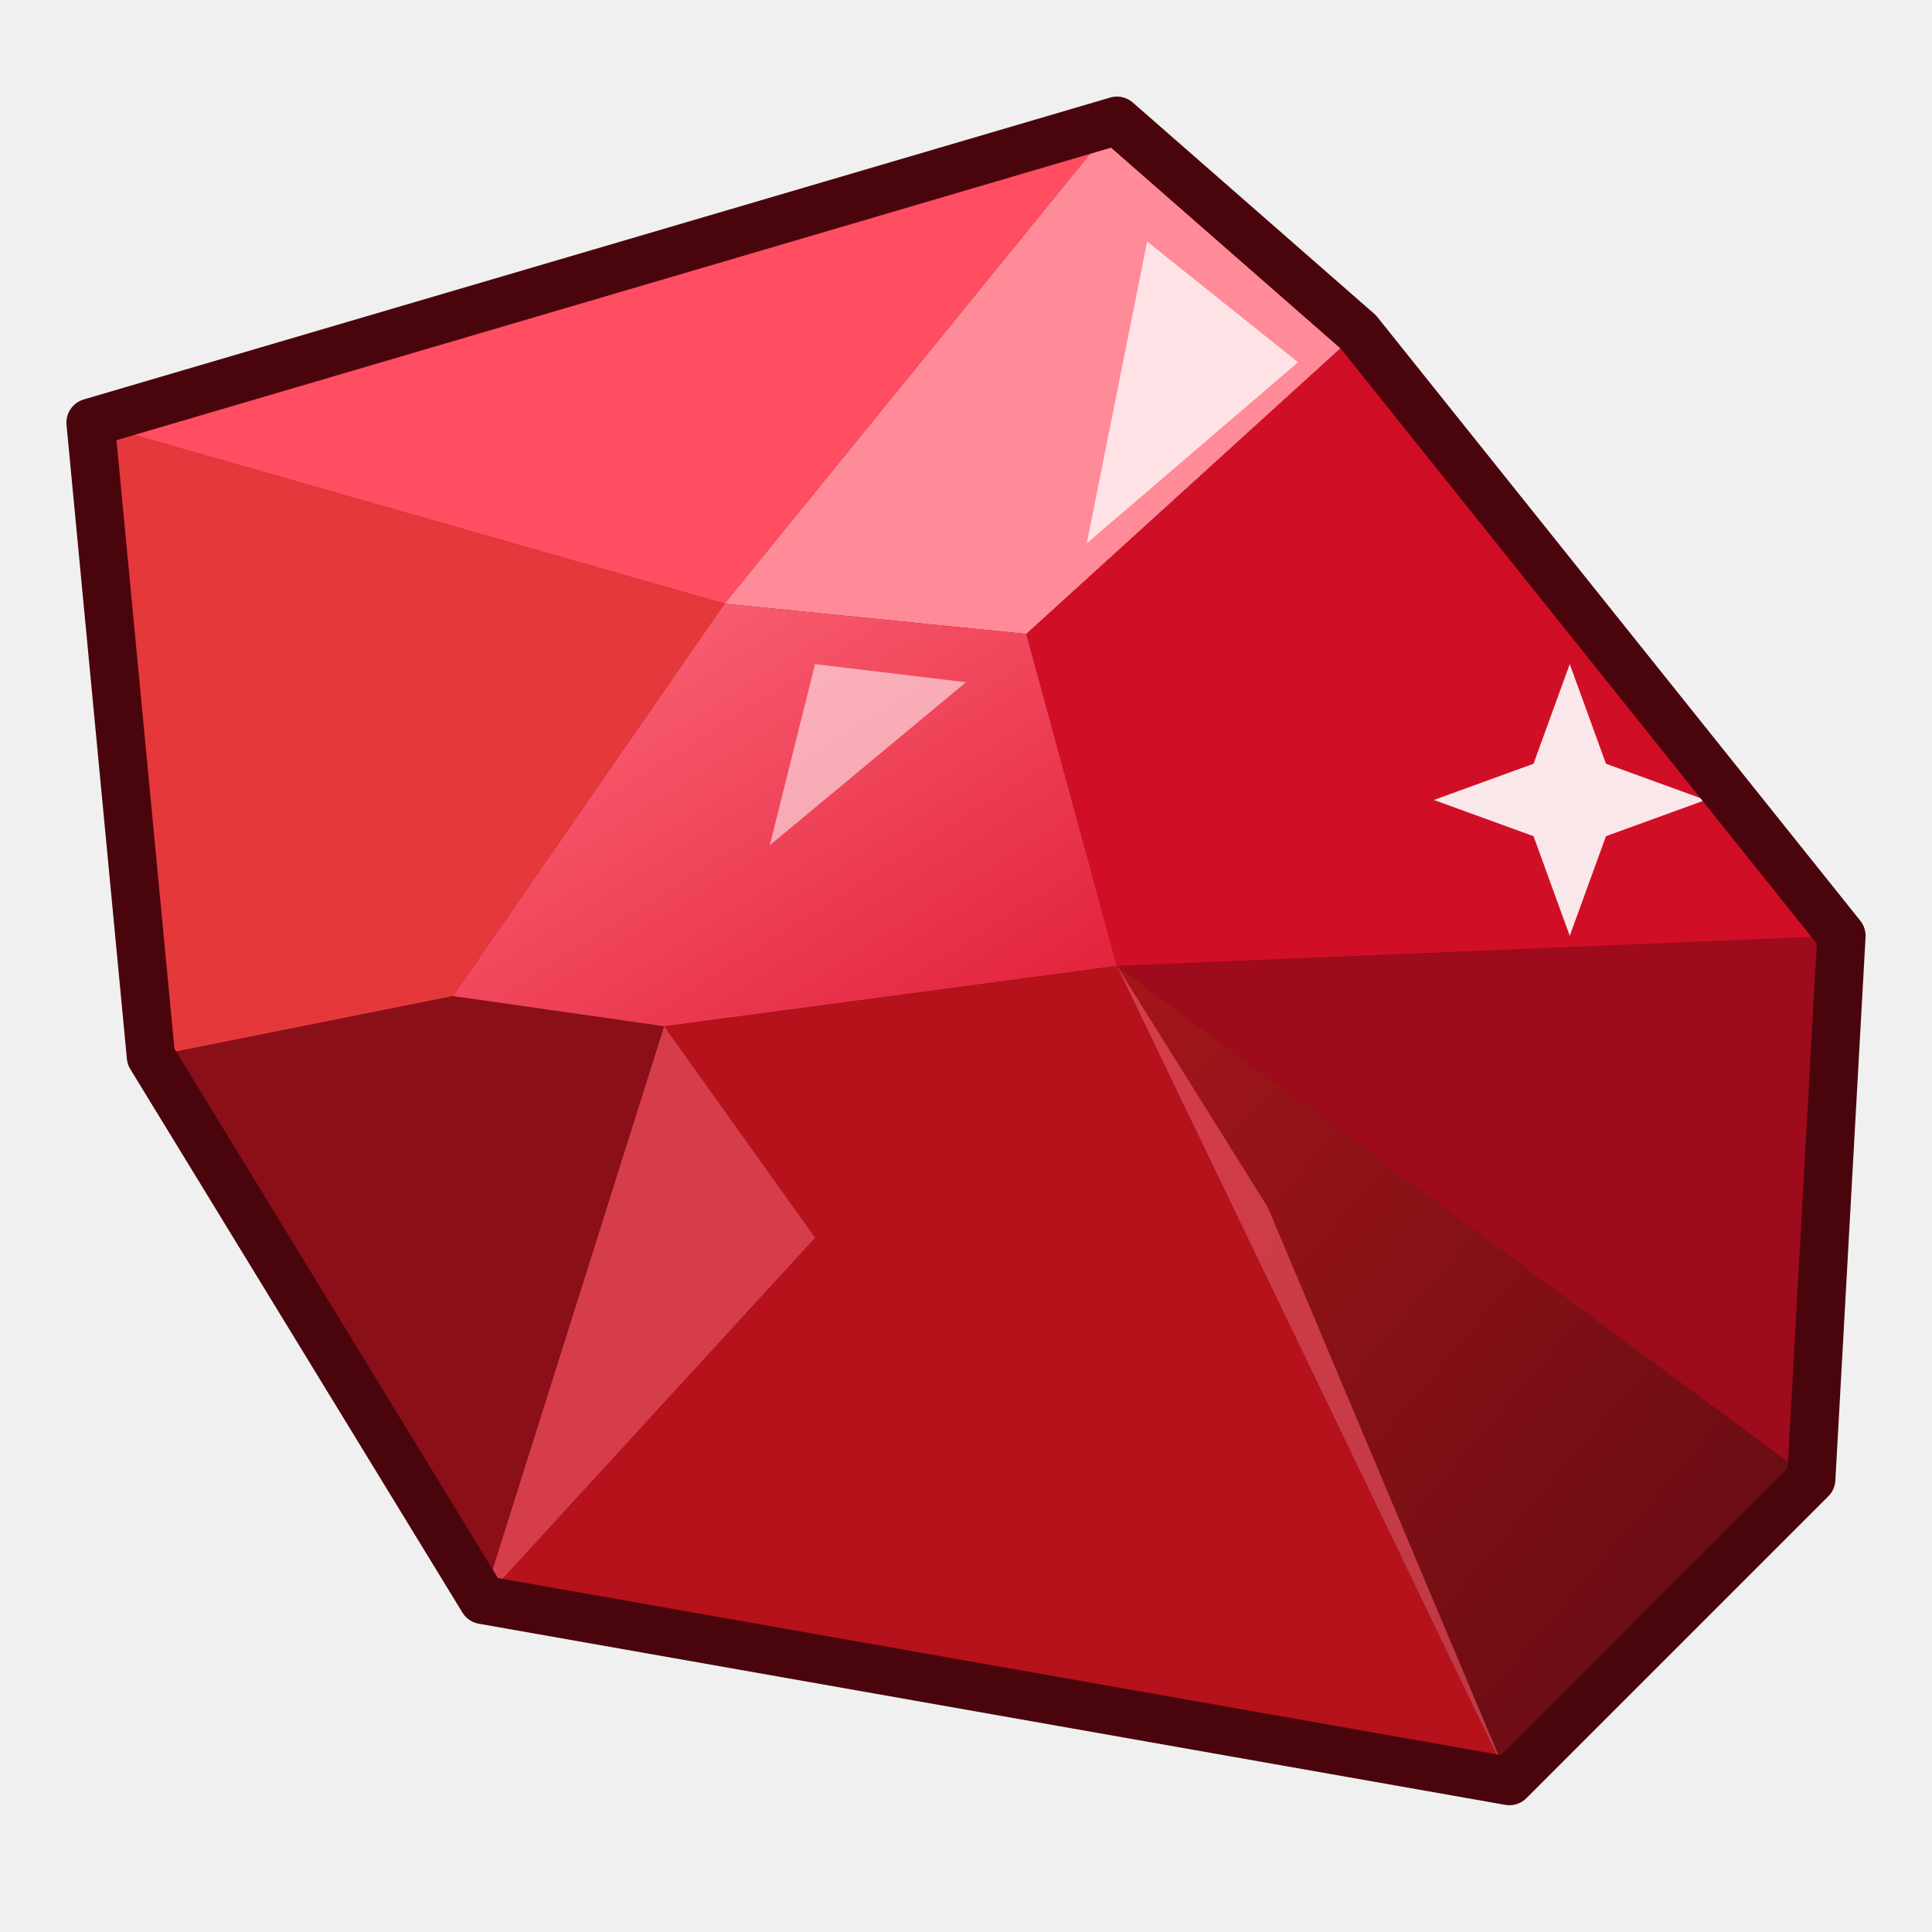
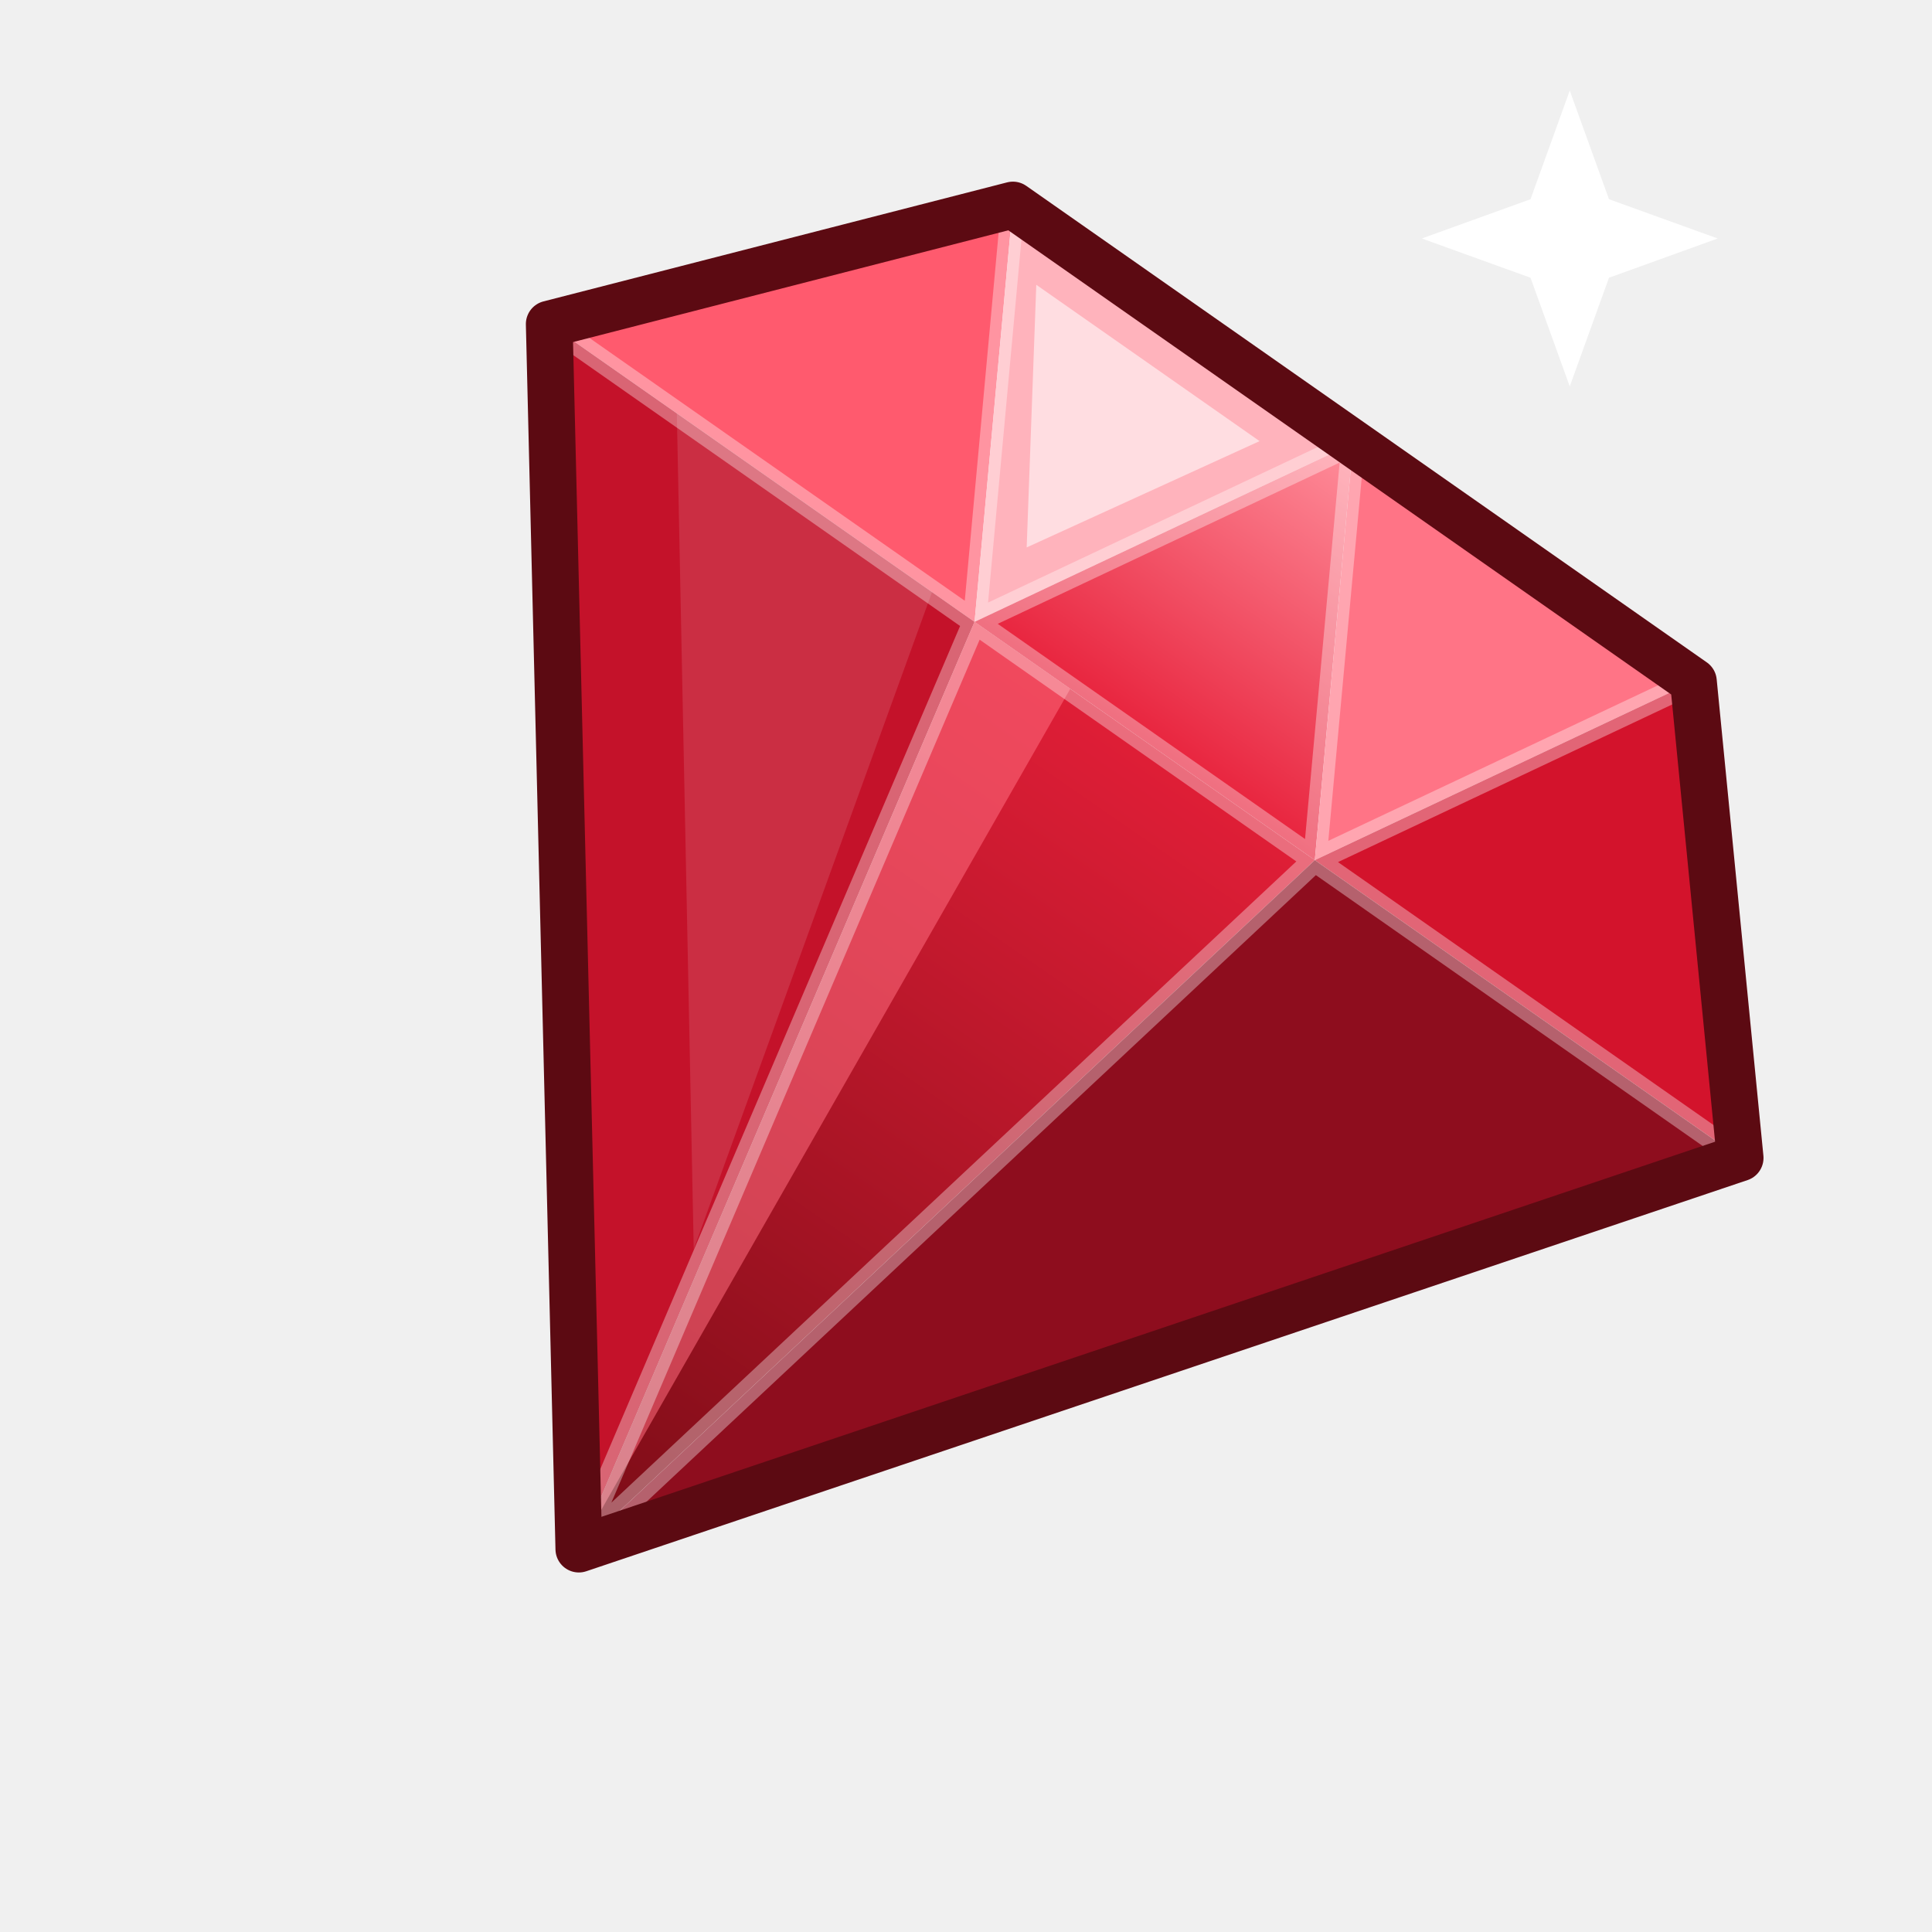
<svg xmlns="http://www.w3.org/2000/svg" viewBox="0 0 64 64" width="64" height="64" role="img" aria-label="RUBIS">
  <defs>
-     <linearGradient id="rb-table" x1="0" y1="0" x2="1" y2="1">
-       <stop offset="0" stop-color="#ff6b7d" />
-       <stop offset="1" stop-color="#e01e37" />
+     <linearGradient id="rb-table" x1="0" y1="0" x2="0" y2="1">
+       <stop offset="0" stop-color="#ff8f9c" />
+       <stop offset="1" stop-color="#e8233d" />
    </linearGradient>
-     <linearGradient id="rb-deep" x1="0" y1="0" x2="1" y2="1">
-       <stop offset="0" stop-color="#a4161a" />
-       <stop offset="1" stop-color="#5c0a12" />
+     <linearGradient id="rb-heart" x1="0" y1="0" x2="0" y2="1">
+       <stop offset="0" stop-color="#e01e37" />
+       <stop offset="1" stop-color="#7a0c16" />
    </linearGradient>
  </defs>
-   <path d="M3 14 L37 4 L45 11 L61 31 L60 49 L50 59 L16 53 L5 35 Z" fill="#7a0c16" />
-   <path d="M3 14 L37 4 L24 20 Z" fill="#ff4d61" />
-   <path d="M37 4 L45 11 L34 21 L24 20 Z" fill="#ff8a98" />
-   <path d="M3 14 L24 20 L15 33 L5 35 Z" fill="#e5383b" />
-   <path d="M24 20 L34 21 L37 32 L22 34 L15 33 Z" fill="url(#rb-table)" />
-   <path d="M45 11 L61 31 L37 32 L34 21 Z" fill="#d00f26" />
-   <path d="M61 31 L60 49 L37 32 Z" fill="#9d0b1c" />
-   <path d="M60 49 L50 59 L37 32 Z" fill="url(#rb-deep)" />
-   <path d="M50 59 L16 53 L22 34 L37 32 Z" fill="#b5121b" />
-   <path d="M16 53 L5 35 L15 33 L22 34 Z" fill="#8a0f18" />
-   <path d="M37 32 L50 59 L42 40 Z" fill="#ff5c70" opacity=".55" />
-   <path d="M22 34 L16 53 L27 41 Z" fill="#ff7083" opacity=".45" />
-   <path d="M38 8 L43 12 L36 18 Z" fill="#fff" opacity=".75" />
-   <path d="M27 22 L32 22.6 L25.5 28 Z" fill="#fff" opacity=".55" />
-   <path d="M52 22 l1.2 3.3 3.3 1.2 -3.3 1.2 -1.2 3.3 -1.2 -3.3 -3.3 -1.2 3.3 -1.2 z" fill="#fff" opacity=".9" />
-   <path d="M3 14 L37 4 L45 11 L61 31 L60 49 L50 59 L16 53 L5 35 Z" fill="none" stroke="#4a050c" stroke-width="1.6" stroke-linejoin="round" />
+   <g transform="translate(32 33) rotate(35) scale(.86) translate(-32 -34)">
+     <path d="M4 22 L16 8 L24 22 Z" fill="#ff5a6e" />
+     <path d="M16 8 L32 8 L24 22 Z" fill="#ffb3bc" />
+     <path d="M24 22 L32 8 L40 22 Z" fill="url(#rb-table)" />
+     <path d="M32 8 L48 8 L40 22 Z" fill="#ff7486" />
+     <path d="M40 22 L48 8 L60 22 Z" fill="#d3132c" />
+     <path d="M4 22 L24 22 L32 60 Z" fill="#c4122a" />
+     <path d="M24 22 L40 22 L32 60 Z" fill="url(#rb-heart)" />
+     <path d="M40 22 L60 22 L32 60 Z" fill="#8e0d1e" />
+     <path d="M24 22 L28.5 22 L32 60 Z" fill="#ff6b7d" opacity=".55" />
+     <path d="M16 8 L32 8 M4 22 H60 M16 8 L24 22 L32 8 L40 22 L48 8 M24 22 L32 60 L40 22" fill="none" stroke="#fff" stroke-opacity=".35" stroke-width=".9" stroke-linejoin="round" />
+     <path d="M18.5 10 L29 10 L24 18.5 Z" fill="#fff" opacity=".55" />
+     <path d="M10 22 L22 22 L29 48 Z" fill="#fff" opacity=".12" />
+     <path d="M16 8 H48 L60 22 L32 60 L4 22 Z" fill="none" stroke="#5c0a12" stroke-width="1.8" stroke-linejoin="round" />
+   </g>
+   <path d="M52 3 l1.3 3.6 3.6 1.3 -3.6 1.3 -1.3 3.6 -1.3 -3.6 -3.6 -1.3 3.6 -1.3 z" fill="#fff" />
</svg>
